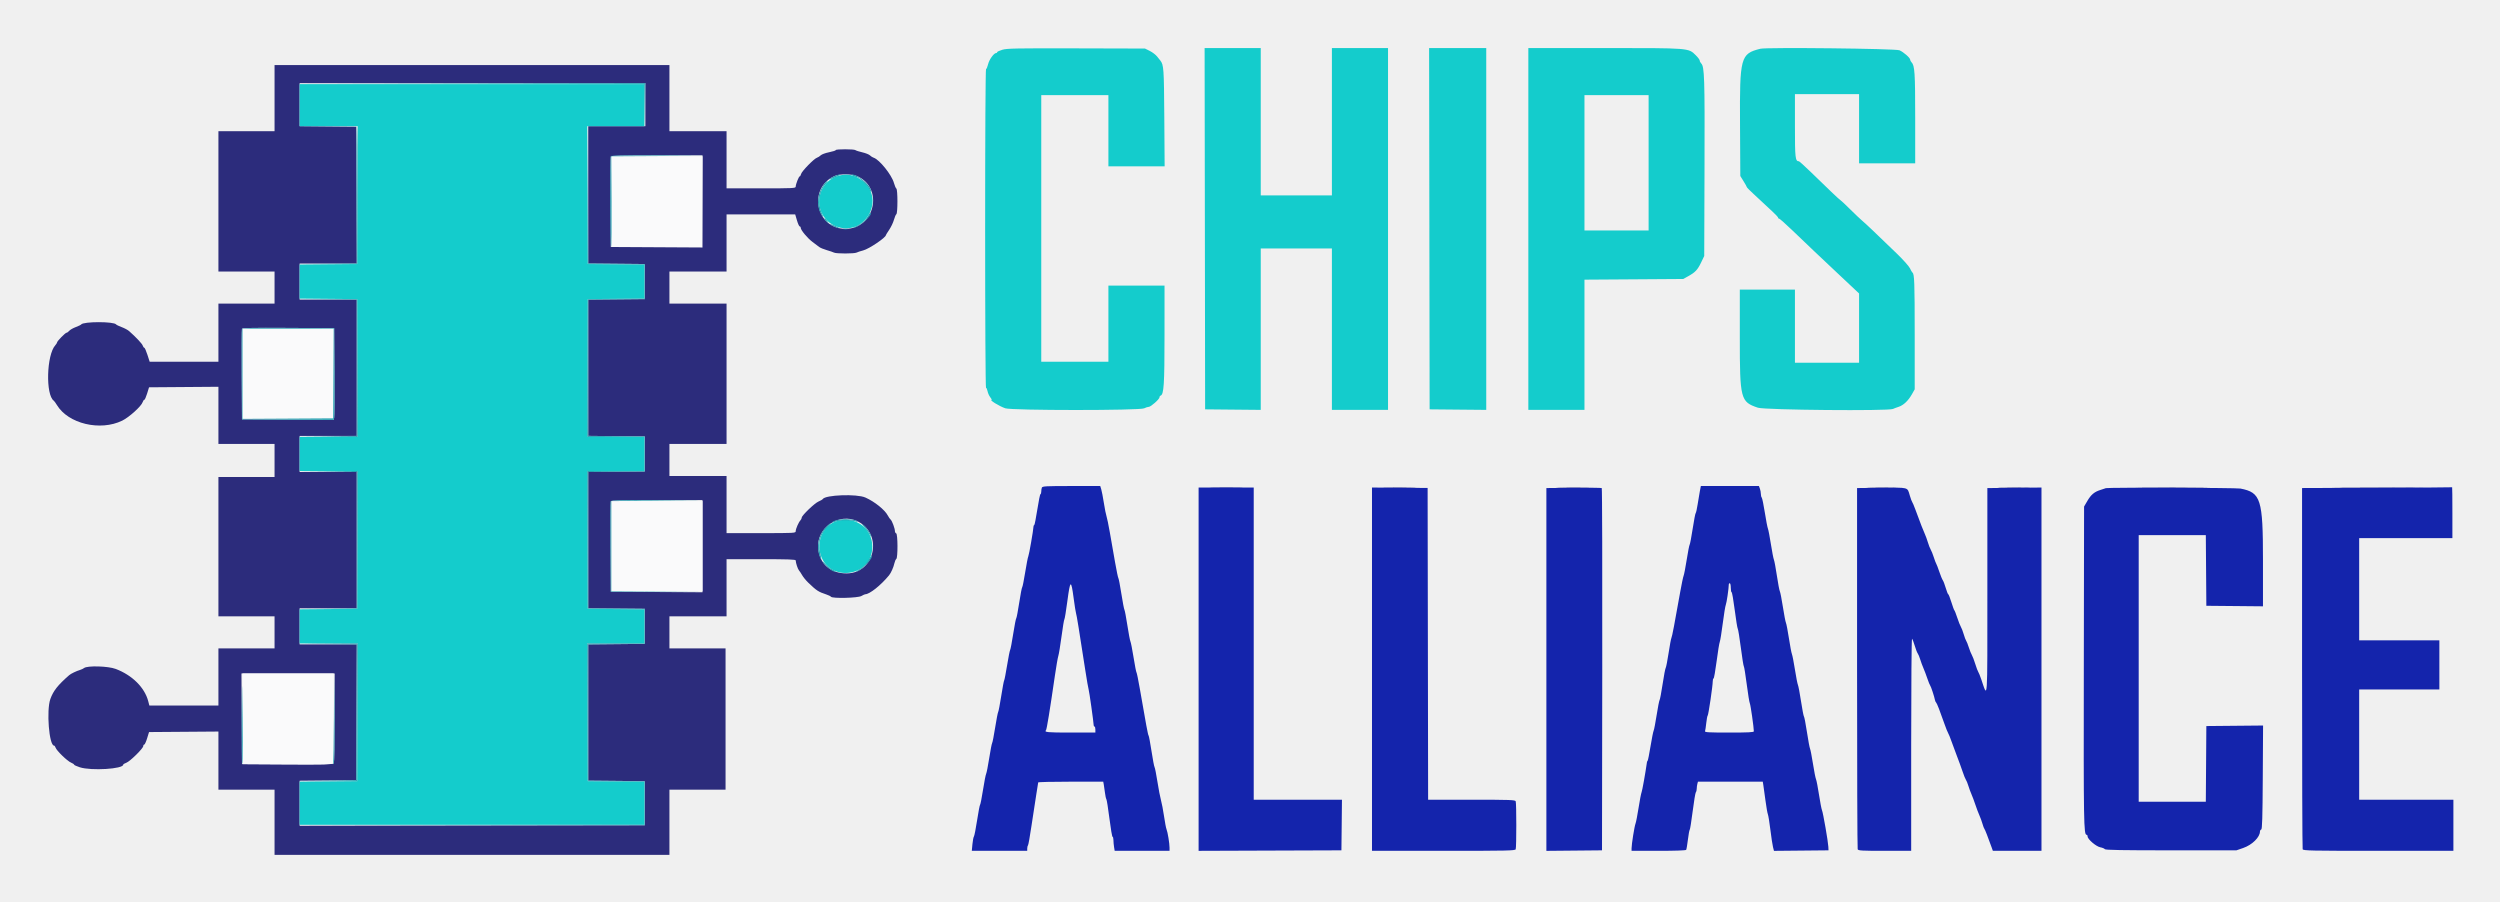
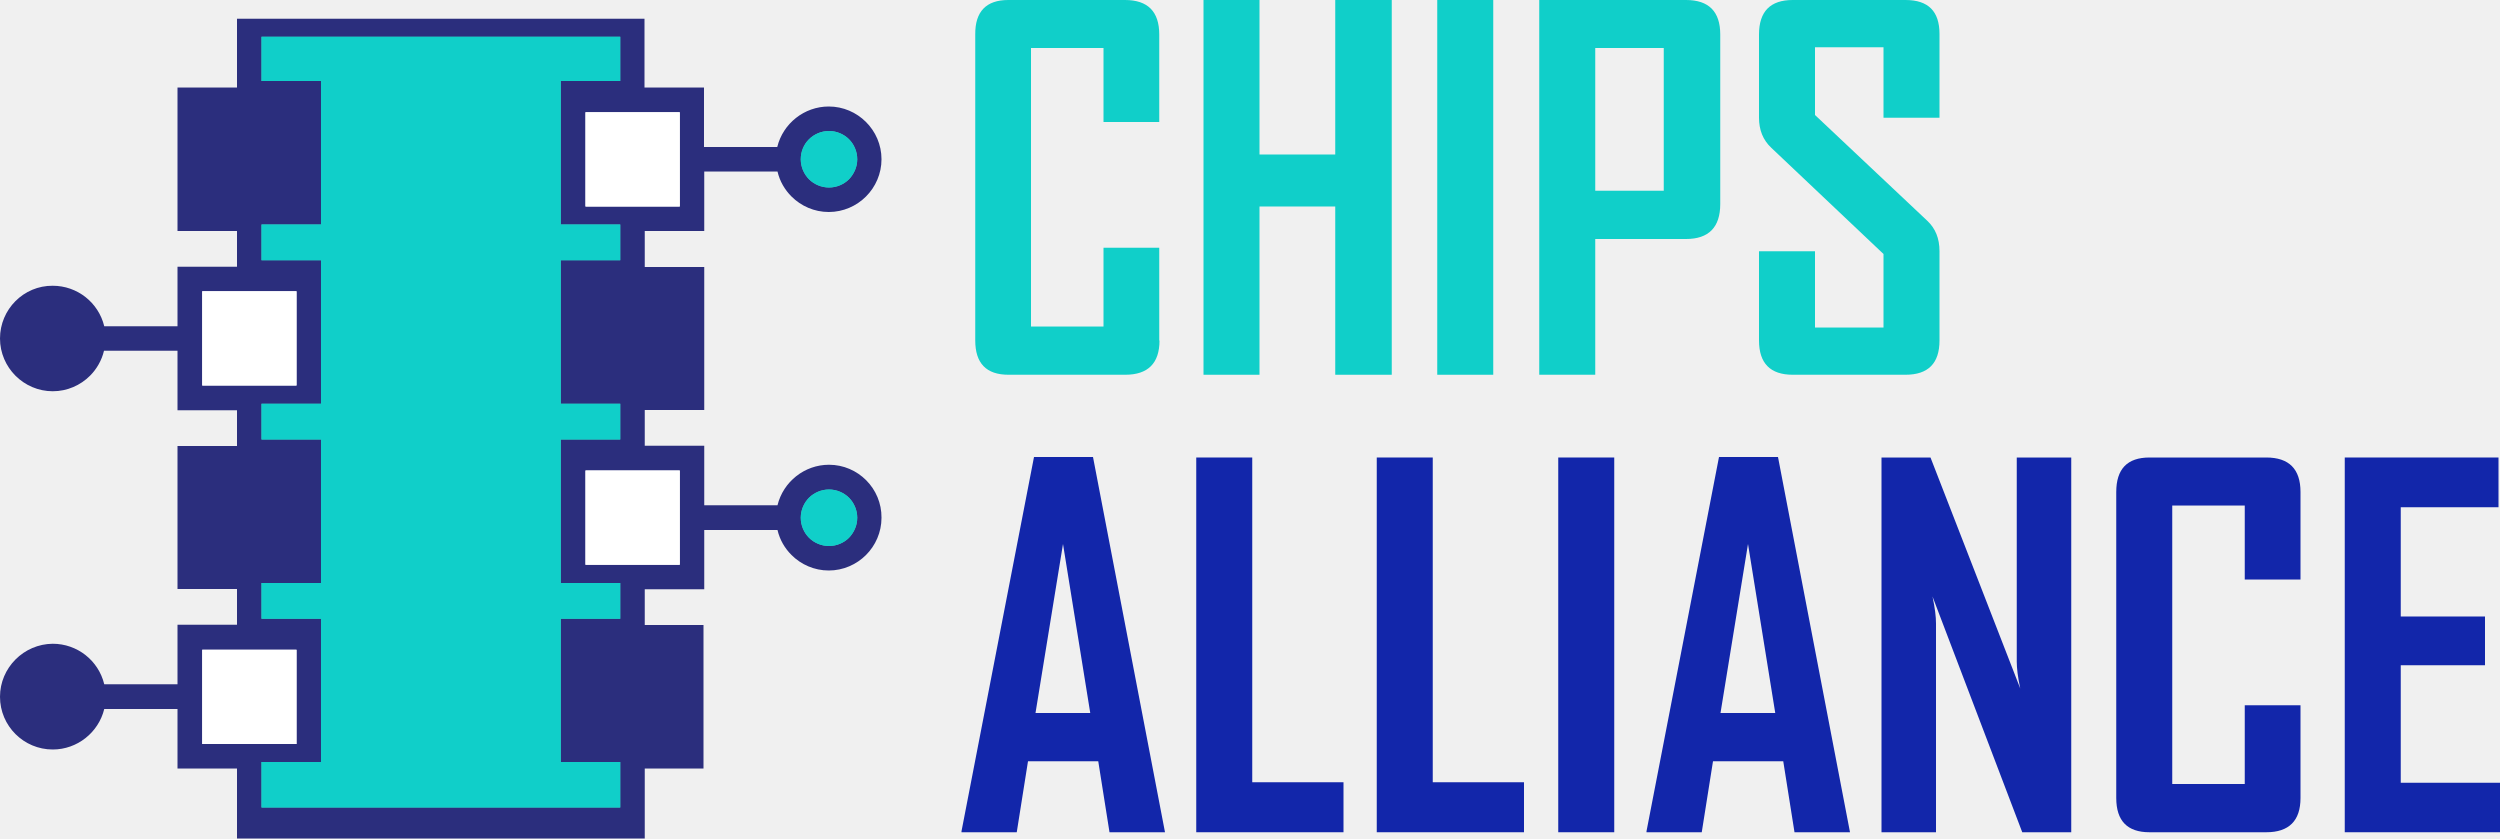
- <svg xmlns="http://www.w3.org/2000/svg" role="img" viewBox="-7.99 -7.99 415.74 149.99">
-   <g fill-rule="evenodd" stroke="none">
-     <path fill="#2c2c7c" d="M37.667 8.333v5.5h-9.334v23.334h9.334V42.5h-9.334v9.667H16.899L16.523 51c-.206-.642-.441-1.167-.521-1.167-.081 0-.197-.159-.259-.355-.099-.313-1.109-1.387-2.266-2.409-.216-.192-.769-.488-1.227-.658-.458-.171-.876-.372-.929-.448-.352-.506-5.457-.503-5.811.004-.052.074-.459.27-.905.438-.446.167-.932.445-1.079.616-.147.172-.344.314-.438.315-.208.003-1.588 1.41-1.588 1.619 0 .082-.132.294-.294.472-1.456 1.6-1.633 8.265-.246 9.225.077.054.311.378.519.72 1.887 3.105 7.177 4.372 10.841 2.597 1.163-.564 3.202-2.409 3.418-3.094.065-.206.185-.375.267-.375.082 0 .293-.469.469-1.042l.32-1.041 5.77-.044 5.769-.044v9.504h9.334v5.5h-9.334V94.5h9.334v5.333h-9.334v9.5H16.846l-.184-.708c-.592-2.281-2.66-4.334-5.412-5.375-1.267-.48-4.731-.575-5.266-.145-.129.103-.421.243-.651.31-.611.179-1.534.624-1.827.881-1.885 1.65-2.629 2.593-3.121 3.954-.679 1.878-.212 7.75.616 7.75.079 0 .192.154.252.342.156.493 1.946 2.229 2.56 2.483.286.118.52.274.52.346 0 .072.432.27.959.438 1.893.607 7.208.283 7.208-.439 0-.076.234-.219.52-.319.596-.207 2.813-2.389 2.813-2.767 0-.138.073-.251.161-.251.088 0 .304-.468.48-1.041l.32-1.042 5.77-.044 5.769-.044v9.671h9.334v10.834h65.666v-10.834h9.334v-23.5h-9.334V94.5h9.5V85h5.75c4.489 0 5.751.046 5.751.208.002.4.347 1.449.547 1.664.111.12.347.476.525.792.177.316.636.877 1.021 1.247 1.365 1.314 1.689 1.526 2.99 1.952.366.12.72.294.785.386.222.313 4.475.208 5.048-.124.275-.159.564-.29.641-.291.733-.005 2.584-1.477 3.964-3.151.329-.399.747-1.343.894-2.017.069-.32.209-.635.31-.7.274-.173.258-4.166-.017-4.258-.115-.038-.209-.203-.209-.368 0-.442-.478-1.731-.712-1.923-.113-.092-.315-.381-.45-.643-.5-.968-2.215-2.35-3.763-3.032-1.425-.628-6.644-.438-7.074.257-.053.085-.368.269-.701.408-.656.274-2.8 2.33-2.8 2.685 0 .12-.093.317-.208.438-.307.324-.792 1.432-.792 1.809 0 .319-.144.328-5.75.328h-5.75v-9.5h-9.5v-5.334h9.5V42.5h-9.5v-5.333h9.5v-9.5h11.417l.294 1c.161.55.368 1 .458 1 .091 0 .165.101.165.226 0 .378 1.127 1.729 1.962 2.353.433.323.936.701 1.118.841.181.139.744.372 1.25.518.506.146 1.05.331 1.209.413.382.196 3.384.192 3.755-.005.159-.085.652-.247 1.097-.36.968-.246 3.775-2.14 3.775-2.548 0-.039.25-.442.555-.895.304-.453.655-1.192.779-1.642.124-.45.305-.871.402-.936.24-.159.24-4.105 0-4.264-.097-.065-.278-.484-.401-.931-.371-1.351-2.415-3.895-3.372-4.199-.181-.057-.456-.231-.611-.386-.155-.155-.729-.385-1.275-.51-.546-.126-1.065-.292-1.152-.369-.204-.18-3.258-.184-3.258-.004 0 .075-.498.235-1.106.356-.608.121-1.238.353-1.4.514-.162.162-.445.343-.629.401-.485.154-2.52 2.24-2.636 2.701-.054.216-.155.392-.224.392-.155 0-.672 1.32-.672 1.714 0 .265-.427.286-5.75.286h-5.75v-9.5h-9.5v-11H37.667v5.5m61.666 1.084V13h-9.5v22.828l4.709.044 4.708.045v5.833l-4.708.044-4.709.045v22.656l4.709.044 4.708.044v5.834l-4.708.044-4.709.044v22.656l4.709.045 4.708.044v5.833l-4.708.045-4.709.044v22.656l4.709.044 4.708.045v7.333l-28.708.042-28.709.042v-7.495l4.709-.045 4.708-.044.043-11.292.043-11.291h-9.503v-6h9.5V70.5h-9.5v-6h9.5V41.833h-9.5v-6h9.503l-.043-11.375-.043-11.375-4.708-.044-4.709-.044V5.833h57.5v3.584m9.5 16.085v7.668l-7.625-.043-7.625-.044-.043-7.416c-.024-4.08-.008-7.511.036-7.625.063-.163 1.752-.209 7.669-.209h7.588v7.669m25.767-4.184c4.418 2.006 2.863 8.773-2.011 8.751-4.953-.024-6.29-6.834-1.73-8.814.821-.356 2.895-.322 3.741.063M47.63 53.833c.025 3.988.005 7.42-.046 7.627l-.091.377-7.622-.044-7.621-.043-.043-7.417c-.024-4.079-.008-7.511.037-7.626.063-.166 1.695-.201 7.71-.167l7.629.043.047 7.25m146.088 19.292c1.266.028 3.291.028 4.5-.001 1.209-.028.174-.051-2.301-.051s-3.465.023-2.199.052m28.834 0c1.266.028 3.291.028 4.5-.001 1.209-.028.173-.051-2.302-.051s-3.464.023-2.198.052m28.823 0c1.26.028 3.323.028 4.583 0 1.261-.029.23-.052-2.291-.052s-3.552.023-2.292.052m51.593 0c1.128.028 2.928.028 4-.001s.149-.052-2.051-.052-3.077.024-1.949.053m21.75 0c1.266.028 3.291.028 4.5-.001 1.209-.028.174-.051-2.301-.051s-3.465.023-2.199.052m23.574 0c2.773.026 7.31.026 10.083 0 2.773-.026.504-.047-5.042-.047-5.546 0-7.814.021-5.041.047m32.904 0c3.362.025 8.912.025 12.333 0 3.422-.025.671-.046-6.112-.046-6.784 0-9.583.021-6.221.046m-272.363 9.71v7.668l-7.625-.043-7.625-.043L93.54 83c-.024-4.079-.008-7.51.036-7.625.063-.162 1.752-.208 7.669-.208h7.588v7.668m25.804-4.127c4.261 2.112 2.891 8.629-1.82 8.656-2.688.016-4.488-1.55-4.75-4.133-.348-3.42 3.479-6.054 6.57-4.523m-86.973 32.667c-.001 4.056-.062 7.47-.136 7.585-.105.165-1.758.201-7.706.167l-7.572-.044-.043-7.541-.044-7.542h15.504l-.003 7.375" />
-     <path fill="#fafafb" d="M93.707 25.542l.043 7.541h15l.043-7.541.044-7.542H93.663l.044 7.542M32.333 54.168v7.502l7.542-.043 7.542-.044.043-7.458.043-7.458h-15.17v7.501m61.334 28.665v7.5h15.166v-15H93.667v7.5m-61.294 28.709l.044 7.541 7.405.044c5.814.034 7.435-.002 7.54-.167.073-.115.134-3.529.135-7.585L47.5 104H32.33l.043 7.542" />
-     <path fill="#1424ac" d="M165.268 73.097c-.056.145-.101.445-.101.667 0 .221-.058.403-.128.403s-.308 1.162-.528 2.583c-.221 1.421-.451 2.583-.512 2.583-.06 0-.114.094-.118.209-.022.593-.743 4.743-.86 4.958-.076.137-.311 1.337-.524 2.667-.212 1.329-.437 2.454-.5 2.5-.063.045-.287 1.208-.497 2.583-.21 1.375-.433 2.537-.494 2.583-.062.046-.288 1.209-.503 2.584-.214 1.375-.442 2.575-.508 2.666-.065.092-.295 1.254-.511 2.584-.216 1.329-.436 2.454-.488 2.5-.051.045-.27 1.208-.485 2.583-.214 1.375-.444 2.575-.51 2.667-.065.091-.291 1.254-.501 2.583-.21 1.329-.436 2.492-.503 2.583-.066.092-.284 1.217-.484 2.5-.201 1.284-.43 2.455-.51 2.604-.08.149-.314 1.349-.52 2.667-.206 1.318-.426 2.433-.488 2.479-.063.046-.286 1.209-.496 2.584-.21 1.375-.448 2.585-.528 2.689-.081.104-.193.685-.25 1.291l-.103 1.103h9.215v-.389c0-.214.057-.445.125-.513.069-.069.33-1.525.58-3.237.25-1.711.602-4.011.783-5.111.181-1.1.333-2.056.337-2.125.005-.069 2.44-.125 5.412-.125h5.404l.087.458c.049.252.138.871.199 1.375s.167.992.236 1.084c.069.091.298 1.535.508 3.208.21 1.673.445 3.042.522 3.042.078 0 .141.243.143.541.001.298.048.823.105 1.167l.103.625H186.5v-.528c0-.703-.318-2.637-.502-3.055-.081-.184-.267-1.159-.413-2.167-.147-1.008-.375-2.208-.508-2.667-.132-.458-.399-1.846-.592-3.083-.193-1.237-.408-2.325-.477-2.417-.069-.091-.297-1.291-.507-2.666-.21-1.375-.428-2.538-.486-2.584-.098-.078-.433-1.868-1.464-7.833-.246-1.421-.492-2.621-.547-2.667-.055-.046-.272-1.164-.484-2.484-.211-1.321-.447-2.521-.524-2.667-.077-.146-.306-1.353-.509-2.682s-.423-2.492-.488-2.583c-.066-.092-.296-1.292-.51-2.667-.215-1.375-.438-2.538-.494-2.583-.057-.046-.308-1.246-.557-2.667-.249-1.421-.637-3.633-.861-4.917-.224-1.283-.479-2.52-.565-2.75-.087-.229-.281-1.204-.43-2.166-.15-.963-.348-1.994-.44-2.292l-.168-.542h-4.802c-4.226 0-4.815.032-4.904.264m109.418.611c-.093.482-.261 1.475-.371 2.209-.111.733-.254 1.37-.318 1.416-.064.046-.288 1.209-.498 2.584-.21 1.375-.438 2.575-.506 2.666-.068.092-.289 1.217-.49 2.5-.202 1.284-.433 2.484-.514 2.667-.081.183-.334 1.383-.561 2.667-.929 5.247-1.362 7.509-1.47 7.683-.062.1-.272 1.225-.466 2.5-.195 1.274-.413 2.392-.484 2.483-.072.092-.3 1.292-.508 2.667-.208 1.375-.434 2.575-.504 2.667-.07.091-.291 1.216-.491 2.5-.2 1.283-.424 2.45-.499 2.593-.075.143-.307 1.306-.516 2.583-.209 1.278-.424 2.361-.477 2.407-.053.046-.107.158-.12.25-.261 1.837-.781 4.747-.893 5-.081.183-.306 1.346-.499 2.583-.193 1.238-.423 2.424-.511 2.636-.174.422-.657 3.441-.657 4.113v.418h4.49c2.777 0 4.529-.063 4.592-.165.056-.09.186-.859.289-1.708.102-.849.237-1.581.299-1.627.062-.046.284-1.433.493-3.083.209-1.65.445-3.072.525-3.159.08-.087.147-.349.148-.583.001-.234.047-.594.103-.8l.1-.375h10.78l.089.542c.048.298.207 1.441.352 2.541.145 1.1.327 2.15.406 2.334.078.183.267 1.345.418 2.583.152 1.237.348 2.532.437 2.878l.16.627 4.535-.044 4.534-.044-.025-.584c-.037-.846-.879-5.69-1.058-6.083-.084-.183-.307-1.346-.497-2.583-.189-1.238-.414-2.4-.5-2.584-.085-.183-.313-1.34-.505-2.571-.193-1.23-.412-2.355-.486-2.5-.074-.144-.305-1.387-.514-2.762-.209-1.375-.433-2.538-.497-2.583-.064-.046-.281-1.171-.482-2.5-.201-1.33-.434-2.567-.518-2.75-.084-.184-.309-1.33-.499-2.547-.191-1.218-.417-2.38-.502-2.584-.085-.203-.309-1.382-.498-2.619-.189-1.238-.412-2.4-.496-2.584-.084-.183-.313-1.376-.51-2.65s-.423-2.437-.503-2.583c-.08-.147-.302-1.317-.493-2.6-.191-1.283-.414-2.483-.497-2.667-.082-.183-.307-1.346-.5-2.583-.192-1.238-.415-2.4-.495-2.583-.08-.184-.311-1.384-.513-2.667s-.433-2.405-.514-2.492c-.081-.087-.148-.363-.148-.614s-.073-.648-.162-.883l-.163-.428h-9.651l-.171.875m-83.353 29.585v30.209l11.875-.043 11.875-.042.045-4.209.044-4.208H200.5V73.083h-9.167v30.21m28.834-.001V133.5h11.899c10.696 0 11.909-.027 12-.264.131-.344.131-7.628 0-7.972-.091-.235-.893-.264-7.333-.264h-7.232l-.042-25.922-.042-25.922-4.625-.036-4.625-.037v30.209m33.541-30.164l-4.541.044v60.333l4.625-.044 4.625-.044.042-30.075c.023-16.541-.015-30.116-.084-30.167-.069-.05-2.169-.072-4.667-.047m51.167 0l-4.042.045v29.9c0 16.445.046 30.018.101 30.163.089.232.643.264 4.5.264h4.399v-17.677c0-9.722.062-17.638.138-17.591.076.047.277.558.446 1.135.169.577.394 1.162.499 1.3.105.137.293.587.418 1 .124.412.359 1.05.521 1.416.163.367.46 1.154.662 1.75.201.596.413 1.121.471 1.167.112.09.701 1.871.796 2.409.032.18.116.367.188.417.127.088.671 1.483 1.436 3.681.208.6.466 1.237.572 1.417.106.179.335.738.508 1.243.172.504.589 1.629.926 2.5.337.87.779 2.082.982 2.691.203.61.446 1.21.54 1.334.094.123.273.562.397.975.125.412.36 1.05.522 1.416.163.367.457 1.154.654 1.75.197.596.495 1.384.662 1.75.167.367.399 1.004.517 1.417.117.412.258.787.314.833.088.073.625 1.448 1.221 3.125l.192.542h8.085V73.083l-4.5.047-4.5.047v17.12c0 19.069.08 17.89-1.006 14.703-.203-.596-.433-1.164-.512-1.263-.078-.099-.301-.694-.495-1.322-.194-.628-.449-1.298-.568-1.487-.118-.19-.345-.757-.506-1.261-.16-.505-.357-1.001-.438-1.104-.081-.103-.265-.59-.408-1.083-.144-.493-.357-1.047-.472-1.23-.116-.183-.383-.858-.594-1.5-.211-.642-.431-1.204-.49-1.25-.058-.046-.285-.665-.504-1.375-.22-.71-.449-1.292-.51-1.292s-.248-.468-.416-1.041c-.168-.573-.39-1.154-.494-1.292-.103-.138-.364-.775-.58-1.417-.215-.641-.445-1.241-.51-1.333-.066-.092-.25-.579-.41-1.083-.161-.505-.389-1.073-.508-1.263-.118-.191-.33-.731-.47-1.202-.139-.471-.37-1.102-.511-1.404-.251-.534-.69-1.669-1.566-4.048-.236-.642-.475-1.204-.53-1.25-.056-.046-.241-.553-.412-1.127-.409-1.375-.11-1.296-4.715-1.245m37.337.059c-.162.057-.595.199-.962.317-.975.314-1.523.782-2.128 1.821l-.539.925-.043 26.641c-.043 26.146-.013 27.942.466 27.942.089 0 .161.122.161.27 0 .466 1.417 1.678 2.115 1.809.349.065.688.205.753.312.089.143 2.935.193 11.001.193h10.881l1.13-.391c1.497-.519 2.786-1.793 2.786-2.754 0-.134.094-.275.209-.314.162-.054.219-1.976.258-8.683l.05-8.614-4.717.045-4.716.044-.044 6.292-.044 6.291h-11.162V81h11.162l.044 5.875.044 5.875 4.708.044 4.708.045v-7.648c0-10.179-.346-11.279-3.754-11.937-.688-.133-21.996-.197-22.367-.067m45.08-.062l-12.459.044v29.902c0 16.446.046 30.02.101 30.165.092.238 1.355.264 12.584.264H400V125h-15.667v-18.333h13.334V98.5h-13.334v-17h15.5v-4.25c0-2.338-.018-4.232-.041-4.209-.023.022-5.648.06-12.5.084M170.545 91.429c.169 1.276.352 2.433.407 2.571.095.237.481 2.614 1.53 9.417.254 1.65.508 3.112.563 3.25.093.228.832 5.471.84 5.958.002.115.066.208.143.208.076 0 .139.225.139.5v.5H170c-3.841 0-4.392-.054-4.042-.401.123-.121.647-3.339 1.469-9.015.226-1.559.486-3.059.578-3.334.093-.275.333-1.737.534-3.25.201-1.512.414-2.787.473-2.833.06-.046.284-1.416.499-3.044.468-3.553.624-3.633 1.034-.527m109.288-1.679c0 .412.063.75.139.75.077 0 .31 1.331.517 2.958.208 1.627.436 3.034.507 3.125.07.092.301 1.517.514 3.167.212 1.65.435 3.037.495 3.083.059.046.276 1.388.481 2.981.205 1.594.437 3.019.516 3.167.123.229.666 4.028.665 4.644 0 .161-.932.208-4.101.208-3.338 0-4.086-.041-4.017-.221.047-.121.14-.74.207-1.375.067-.634.173-1.191.237-1.237.124-.09.841-4.956.841-5.708-.001-.252.061-.459.135-.459.075 0 .305-1.293.51-2.875.205-1.581.44-3.025.522-3.208.081-.183.306-1.571.499-3.083.193-1.513.421-2.9.506-3.084.133-.287.494-2.75.494-3.37 0-.117.075-.213.167-.213.091 0 .166.337.166.75" />
-     <path fill="#14cccc" d="M158.708.282c-.481.143-.875.326-.875.406 0 .08-.079.145-.176.145-.369 0-1.144 1.084-1.33 1.859-.106.445-.261.808-.343.808-.087 0-.149 11.036-.149 26.5 0 15.202.063 26.5.147 26.5.081 0 .195.255.254.566.058.312.26.762.447 1 .188.239.292.434.233.434-.455 0 1.225 1.043 2.266 1.407 1.076.376 22.378.382 23.099.006.258-.134.602-.245.764-.245.35-.002 1.788-1.282 1.788-1.592 0-.118.077-.241.171-.272.554-.184.659-1.791.661-10.096l.002-8.208h-9.334v12.667h-11.166V7.833h11.166v11.834H185.684l-.055-8.125c-.055-8.152-.096-8.75-.656-9.456-.074-.093-.323-.405-.553-.692-.23-.288-.775-.7-1.211-.917l-.792-.394L171 .052c-9.934-.027-11.53.003-12.292.23m33.667 29.76l.042 30.041 4.625.045 4.625.044V33.333H213.5v26.834h9.333V0H213.5v24.5h-11.833V0h-9.335l.043 30.042m37.333 0l.042 30.041 4.708.045 4.709.044V0H229.666l.042 30.042m16.459.041v30.084h9.333v-21.65l8.208-.056 8.209-.057.825-.455c1.18-.65 1.564-1.057 2.154-2.282l.521-1.084.048-14.75c.048-14.916-.01-16.735-.552-17.277-.136-.136-.246-.351-.246-.478 0-.128-.295-.523-.654-.879C272.78-.021 273.053 0 258.781 0h-12.614v30.083M284.75.117c-3.298.829-3.445 1.374-3.382 12.53l.049 8.633.541.871c.298.479.544.922.547.985.003.063.538.602 1.189 1.197.65.596 1.379 1.275 1.62 1.508.24.234.898.847 1.463 1.363.564.515.983.981.93 1.033-.053.053-.005.096.106.096s1.08.848 2.153 1.885c1.073 1.036 2.782 2.667 3.797 3.625 1.016.957 2.778 2.619 3.917 3.693 1.138 1.074 2.389 2.249 2.778 2.612l.709.659v11.526H290.5V40.167h-9.167v8.064c0 10.156.12 10.616 3.021 11.581 1.142.381 21.724.567 22.448.204.155-.078.576-.236.937-.351.807-.257 1.614-1.02 2.219-2.098l.459-.817v-9.167c0-8.631-.05-10-.369-10.236-.072-.053-.259-.374-.416-.713-.156-.338-1.131-1.434-2.167-2.435-3.783-3.656-5.227-5.027-5.772-5.479-.307-.254-1.219-1.119-2.028-1.924-.808-.804-1.509-1.463-1.557-1.463-.048 0-.786-.674-1.639-1.498-.854-.824-2.368-2.286-3.366-3.25-.997-.963-1.867-1.752-1.932-1.752-.615 0-.671-.495-.671-5.888V7.667h10.667v11.5h9.333v-7.51c0-7.55-.08-8.759-.613-9.294-.121-.121-.22-.311-.22-.422 0-.306-1.068-1.247-1.782-1.57-.62-.281-22.092-.516-23.135-.254M41.833 9.5V13h9.669l-.043 11.458-.042 11.459-4.792.044-4.792.044v5.657l4.792.044 4.792.044.042 11.458.043 11.459h-9.669v5.666h9.669l-.043 11.459-.042 11.458-4.792.044-4.792.044V99h9.669l-.043 11.458-.042 11.459-4.792.044-4.792.044v7.162h57.334v-7.162l-4.709-.044-4.708-.044-.043-11.459L89.664 99h9.503v-5.661l-4.709-.045-4.708-.044-.043-11.458-.043-11.459h9.503v-5.666h-9.503l.043-11.459.043-11.458 4.708-.044 4.709-.045v-5.656l-4.709-.044-4.708-.044-.043-11.459L89.664 13h9.503V6H41.833v3.5m224.334 9.583v11.25H255.5v-22.5h10.667v11.25m-135.142 2.308c-3.647 1.47-3.738 6.596-.145 8.183 4.645 2.053 8.53-4.166 4.642-7.43-1.334-1.12-2.926-1.387-4.497-.753m-.089 57.354c-1.954.697-3.093 3.066-2.53 5.263 1.274 4.974 8.657 4.048 8.667-1.088.005-3.191-3.055-5.273-6.137-4.175" />
-     <path fill="#24a4b4" d="M70.455 5.958l28.705.043.049 3.541.048 3.541.038-3.625.038-3.625-28.791.042-28.792.041 28.705.042M51.294 24.414l.044 11.414-4.752.048-4.753.048 4.792-.003 4.792-.004.042-11.459C51.483 18.156 51.446 13 51.376 13c-.069 0-.106 5.136-.082 11.414m38.454.086l.002 11.417 4.708.044 4.709.044v5.656l-4.709.045-4.708.044-.043 11.458-.043 11.459h9.503v5.666h-9.503l.043 11.459.043 11.458 4.708.044 4.709.045V99h-9.503l.043 11.458.043 11.459 4.708.044 4.709.044v7.161l-28.667.043-28.667.042h28.709l28.708-.001v-7.333l-4.708-.045-4.709-.044V99.172l4.709-.044 4.708-.045V93.25l-4.708-.044-4.709-.045V70.505l4.709-.044 4.708-.044v-5.834l-4.708-.044-4.709-.044V41.839l4.709-.045 4.708-.044v-5.833l-4.707-.045-4.707-.044-.045-11.372-.044-11.373.001 11.417m3.863-6.556c-.154.155-.14 15.018.014 15.114.069.042.105-3.328.08-7.489l-.045-7.566 7.628-.045 7.629-.045-7.598-.04c-4.178-.022-7.647.01-7.708.071m37.118 3.376c-.378.171-.733.384-.787.473-.055.088.179.032.521-.125.341-.158.808-.367 1.037-.466.229-.099.304-.183.167-.187-.138-.004-.56.133-.938.305m3.188-.064c.275.126.58.232.678.236.347.015 1.588 1.22 1.914 1.859.388.761.543.849.308.175-.349-1.001-2.285-2.543-3.15-2.509-.138.006-.025.113.25.239m-4.797 1.275c-1.142 1.524-1.406 3.511-.655 4.927.503.95.602.9.164-.083-.669-1.504-.42-3.508.577-4.645.278-.316.465-.614.416-.663-.048-.049-.275.16-.502.464m7.293 5.31c-.385.744-1.015 1.302-1.996 1.768-.459.218-.646.351-.417.296 1.055-.254 3.156-2.138 2.791-2.503-.055-.055-.225.143-.378.439m-7.08.909c.216.229.418.417.45.417.032 0-.065-.188-.215-.417-.15-.229-.352-.417-.45-.417-.097 0 0 .188.215.417m.667.511c0 .129 1.362.757 1.524.703.091-.03-.215-.216-.679-.412-.465-.196-.845-.327-.845-.291m2.294.857c.207.04.507.038.666-.003.16-.042-.01-.075-.377-.073-.366.002-.497.036-.289.076M46.583 41.79l4.75.048v22.657l-4.791.047-4.792.047 4.876.039 4.876.039-.043-11.459-.042-11.458-4.792-.004-4.792-.004 4.75.048m-14.339 4.917c-.045.115-.061 3.547-.037 7.626l.043 7.417 7.621.043 7.622.044.091-.377c.051-.207.071-3.639.046-7.627l-.047-7.25-7.629-.043c-6.015-.034-7.647.001-7.71.167m15.216 7.418l-.043 7.458-7.542.044-7.542.043V46.667h15.17l-.043 7.458m-.918 16.333l4.791.047v22.657l-4.75.048-4.75.048 4.792-.004 4.792-.004.042-11.458.043-11.459-4.876.039-4.876.039 4.792.047m47.034 4.917c-.044.115-.06 3.546-.036 7.625l.043 7.417 7.584.002 7.583.003-7.542-.046-7.541-.046V75.337l7.625-.045 7.625-.045-7.631-.04c-5.98-.032-7.647.005-7.71.168m37.299 3.199c-.771.346-.67.432.167.142.731-.254 2.714-.235 3.375.032.28.113.298.097.117-.098-.317-.341-2.95-.395-3.659-.076m-1.535 1.105c-1.222 1.259-1.632 3.259-1.007 4.903.287.756.325.405.063-.582-.425-1.599-.025-3.095 1.147-4.292.381-.389.64-.708.575-.708-.065 0-.415.306-.778.679m6.35-.08c.334.358.768.951.964 1.318.215.401.313.501.247.25-.142-.541-.94-1.633-1.432-1.961-.236-.158-.15-.005.221.393m.67 5.656c-.361.604-.79 1.052-1.285 1.342-.765.448-1.033.731-.367.388 1.019-.525 2.559-2.274 2.264-2.569-.038-.038-.313.34-.612.839m-7.538.189c.217.449 1.423 1.494 1.855 1.607.508.133.38-.015-.321-.373-.354-.18-.883-.613-1.176-.961-.293-.349-.454-.472-.358-.273M46.543 99.125l4.793.047-.043 11.289-.043 11.289-4.75.089-4.75.088 4.833-.005 4.834-.005.042-11.459L51.502 99l-4.876.039-4.876.039 4.793.047m-14.339 12.323c-.021 4.143.019 7.567.088 7.61.113.07.111-5.668-.005-12.475-.025-1.466-.063.723-.083 4.865m15.336-.17c-.022 4.049-.083 7.499-.136 7.667-.086.275-.078.277.085.025.125-.193.167-2.563.136-7.667l-.045-7.386-.04 7.361" />
+ <svg xmlns="http://www.w3.org/2000/svg" id="Layer_1" x="0px" y="0px" viewBox="0 0 1000 335.4" style="enable-background:new 0 0 1000 335.4;" xml:space="preserve">
+   <style type="text/css"> .st0{fill:#2B2E7D;} .st1{fill:#10CFC9;} .st2{fill:#1226AA;} .st3{fill:#51C2BE;} .st4{fill:#FFFFFF;} </style>
+   <g>
+     <path class="st0" d="M331.6,185.9c-9.8,0-18.3,6.8-20.6,16.2h-29.3v-23.8h-23.8v-14.3h23.8v-1v-22.7v-9.8v-20.6v-3.1h-23.8V92.4 h23.8V68.6H311c0.9,3.9,2.9,7.3,5.6,10c3.8,3.8,9.1,6.2,14.9,6.2c5.8,0,11.1-2.4,14.9-6.2c3.8-3.8,6.2-9.1,6.2-14.9 c0-11.6-9.5-21.1-21.1-21.1c-9.8,0-18.3,6.8-20.6,16.2h-29.3V35h-23.8V7.5H94.8V35H76H71v3.9v19.9v9.8v19.3v4.5h23.8v14.3H76H71 v23.8H41.7c-2.3-9.5-10.8-16.2-20.6-16.2C9.5,114.2,0,123.7,0,135.4c0,5.8,2.4,11.1,6.2,14.9c3.8,3.8,9.1,6.2,14.9,6.2 c5.8,0,11.1-2.4,14.9-6.2c2.7-2.7,4.7-6.2,5.6-10H71v23.8h23.8v14.3H76H71v3.4v20.3v9.8v18.8v4.9h23.8v14.3H76H71v23.8H41.7 c-2.3-9.5-10.8-16.2-20.6-16.2C9.5,257.6,0,267.1,0,278.7c0,11.7,9.5,21.1,21.1,21.1c9.8,0,18.3-6.8,20.6-16.2H71v23.8h23.8v28 h163.1v-28h23.5v-57.4h-23.5v-14.3h23.8V212H311c0.9,3.9,2.9,7.3,5.6,10c3.8,3.8,9.1,6.2,14.9,6.2c5.8,0,11.1-2.4,14.9-6.2 c3.8-3.8,6.2-9.1,6.2-14.9C352.7,195.4,343.2,185.9,331.6,185.9" />
+     <path class="st1" d="M463.8,136.2c0,9.1-4.6,13.7-13.7,13.7h-46.7c-8.9,0-13.3-4.6-13.3-13.7V13.8C390,4.6,394.5,0,403.3,0h46.7 c9.1,0,13.7,4.6,13.7,13.8v35h-22.3V19.2h-29v111.4h29V99.1h22.3V136.2z" />
+     <polygon class="st1" points="556.7,149.9 534.1,149.9 534.1,82.6 503.8,82.6 503.8,149.9 481.4,149.9 481.4,0 503.8,0 503.8,61.8 534.1,61.8 534.1,0 556.7,0 " />
+     <rect x="574.9" y="0" class="st1" width="22.4" height="149.9" />
+     <path class="st1" d="M688.1,81.6c0,9.3-4.6,14-13.7,14h-36.3v54.3h-22.4V0h58.7c9.1,0,13.7,4.6,13.7,13.8V81.6z M665.5,19.2h-27.4 v57.1h27.4V19.2z" />
+     <path class="st1" d="M775.8,136.2c0,9.1-4.5,13.7-13.6,13.7h-45.1c-9,0-13.5-4.6-13.5-13.7v-35.7H726V131h27.4v-29.4l-44.9-42.5 c-3.3-3.1-4.9-7.1-4.9-12V13.8c0-9.2,4.5-13.8,13.5-13.8h45.1c9.1,0,13.6,4.5,13.6,13.6v33.5h-22.4V18.9H726V46l44.9,42.3 c3.3,3.1,4.9,7.1,4.9,12.2V136.2z" />
+     <path class="st2" d="M466,332.9h-22.2l-4.5-28.4h-28.1l-4.5,28.4h-22.1v-0.4l29-149.7h23.6L466,332.9z M436.1,285.2l-10.9-67.6 l-11,67.6H436.1z" />
+     <polygon class="st2" points="537.4,332.9 478.5,332.9 478.5,183 500.9,183 500.9,312.9 537.4,312.9 " />
+     <polygon class="st2" points="609.6,332.9 550.7,332.9 550.7,183 573.1,183 573.1,312.9 609.6,312.9 " />
+     <rect x="623.3" y="183" class="st2" width="22.4" height="149.9" />
+     <path class="st2" d="M740,332.9h-22.2l-4.5-28.4h-28.1l-4.5,28.4h-22.1v-0.4l29-149.7h23.6L740,332.9z M710.1,285.2l-10.9-67.6 l-11,67.6H710.1z" />
+     <path class="st2" d="M828.5,332.9h-19.6L773,238.6c1,4.6,1.4,8.2,1.4,10.8v83.5h-21.8V183h19.6l35.9,92.4c-1-4.6-1.4-8.2-1.4-10.8 V183h21.8V332.9z" />
+     <path class="st2" d="M920.2,319.2c0,9.1-4.6,13.7-13.7,13.7h-46.7c-8.9,0-13.3-4.6-13.3-13.7V196.8c0-9.2,4.4-13.8,13.3-13.8h46.7 c9.1,0,13.7,4.6,13.7,13.8v35h-22.3v-29.6h-29v111.4h29v-31.5h22.3V319.2z" />
+     <polygon class="st2" points="1000,332.9 937.9,332.9 937.9,183 999.4,183 999.4,202.9 960.3,202.9 960.3,246.6 994,246.6 994,266.1 960.3,266.1 960.3,313.1 1000,313.1 " />
+     <path class="st3" d="M331.6,75c3.1,0,6-1.3,8-3.3c2-2.1,3.3-4.9,3.3-8c0-3.1-1.3-6-3.3-8c-2-2-4.9-3.3-8-3.3c-3.1,0-6,1.3-8,3.3 c-2,2-3.3,4.9-3.3,8c0,3.1,1.3,6,3.3,8C325.6,73.7,328.5,75,331.6,75" />
+     <path class="st3" d="M331.6,218.4c3.1,0,6-1.3,8-3.3c2-2.1,3.3-4.9,3.3-8c0-3.1-1.3-6-3.3-8c-2-2-4.9-3.3-8-3.3c-3.1,0-6,1.3-8,3.3 c-2,2-3.3,4.9-3.3,8c0,3.1,1.3,6,3.3,8C325.6,217.1,328.5,218.4,331.6,218.4" />
+     <rect x="234.2" y="44.9" class="st4" width="37.7" height="37.7" />
+     <rect x="80.9" y="116.5" class="st4" width="37.7" height="37.7" />
+     <rect x="80.9" y="188.2" class="st0" width="37.7" height="37.7" />
+     <rect x="80.9" y="259.9" class="st4" width="37.7" height="37.7" />
+     <rect x="234.2" y="188.2" class="st4" width="37.7" height="37.7" />
+     <polygon class="st3" points="224.3,247.5 229.3,247.5 248.1,247.5 248.1,233.2 224.3,233.2 224.3,175.8 229.3,175.8 248.1,175.8 248.1,161.5 224.3,161.5 224.3,104.1 229.3,104.1 248.1,104.1 248.1,89.8 224.3,89.8 224.3,32.4 229.3,32.4 248.1,32.4 248.1,14.7 104.6,14.7 104.6,32.4 128.4,32.4 128.4,89.8 104.6,89.8 104.6,104.1 128.4,104.1 128.4,161.5 104.6,161.5 104.6,175.8 128.4,175.8 128.4,233.2 104.6,233.2 104.6,247.5 128.4,247.5 128.4,304.8 104.6,304.8 104.6,323 248.1,323 248.1,304.8 224.3,304.8 " />
+     <path class="st1" d="M323.6,55.7c2-2,4.9-3.3,8-3.3c3.1,0,6,1.3,8,3.3c2,2,3.3,4.9,3.3,8c0,3.1-1.3,5.9-3.3,8c-2,2-4.9,3.3-8,3.3 c-3.1,0-6-1.3-8-3.3c-2-2-3.3-4.9-3.3-8C320.3,60.6,321.5,57.7,323.6,55.7" />
+     <rect x="234.2" y="44.9" class="st4" width="37.7" height="37.7" />
+     <rect x="80.9" y="116.5" class="st4" width="37.7" height="37.7" />
+     <rect x="80.9" y="188.2" class="st0" width="37.7" height="37.7" />
+     <rect x="80.9" y="259.9" class="st4" width="37.7" height="37.7" />
+     <polygon class="st1" points="248.1,323 104.6,323 104.6,304.8 128.4,304.8 128.4,247.5 104.6,247.5 104.6,233.2 128.4,233.2 128.4,175.8 104.6,175.8 104.6,161.5 128.4,161.5 128.4,104.1 104.6,104.1 104.6,89.8 128.4,89.8 128.4,32.4 104.6,32.4 104.6,14.7 248.1,14.7 248.1,32.4 229.3,32.4 224.3,32.4 224.3,89.8 248.1,89.8 248.1,104.1 229.3,104.1 224.3,104.1 224.3,161.5 248.1,161.5 248.1,175.8 229.3,175.8 224.3,175.8 224.3,233.2 248.1,233.2 248.1,247.5 229.3,247.5 224.3,247.5 224.3,304.8 248.1,304.8 " />
+     <rect x="234.2" y="188.2" class="st4" width="37.7" height="37.7" />
+     <path class="st1" d="M339.6,215.1c-2,2-4.9,3.3-8,3.3c-3.1,0-6-1.3-8-3.3c-2-2-3.3-4.9-3.3-8c0-3.1,1.3-6,3.3-8c2-2,4.9-3.3,8-3.3 c3.1,0,6,1.3,8,3.3c2,2,3.3,4.9,3.3,8C342.9,210.2,341.6,213,339.6,215.1" />
  </g>
</svg>
